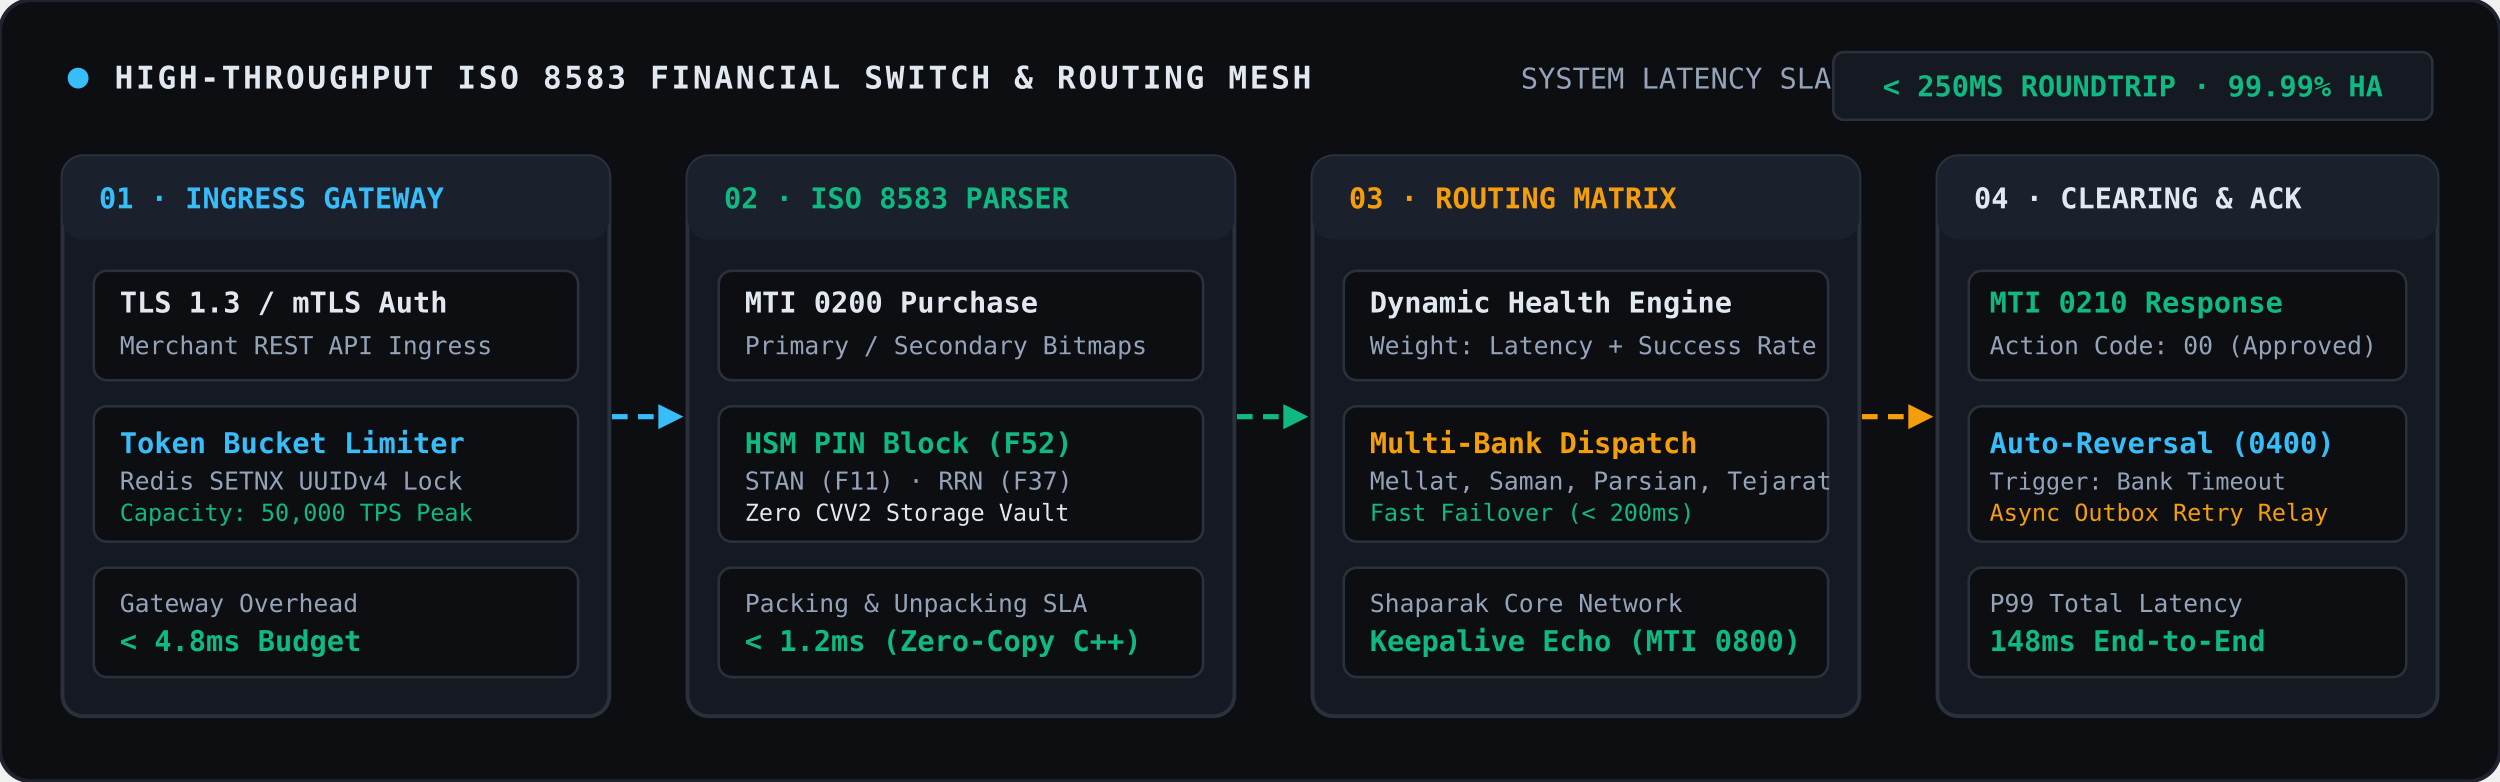
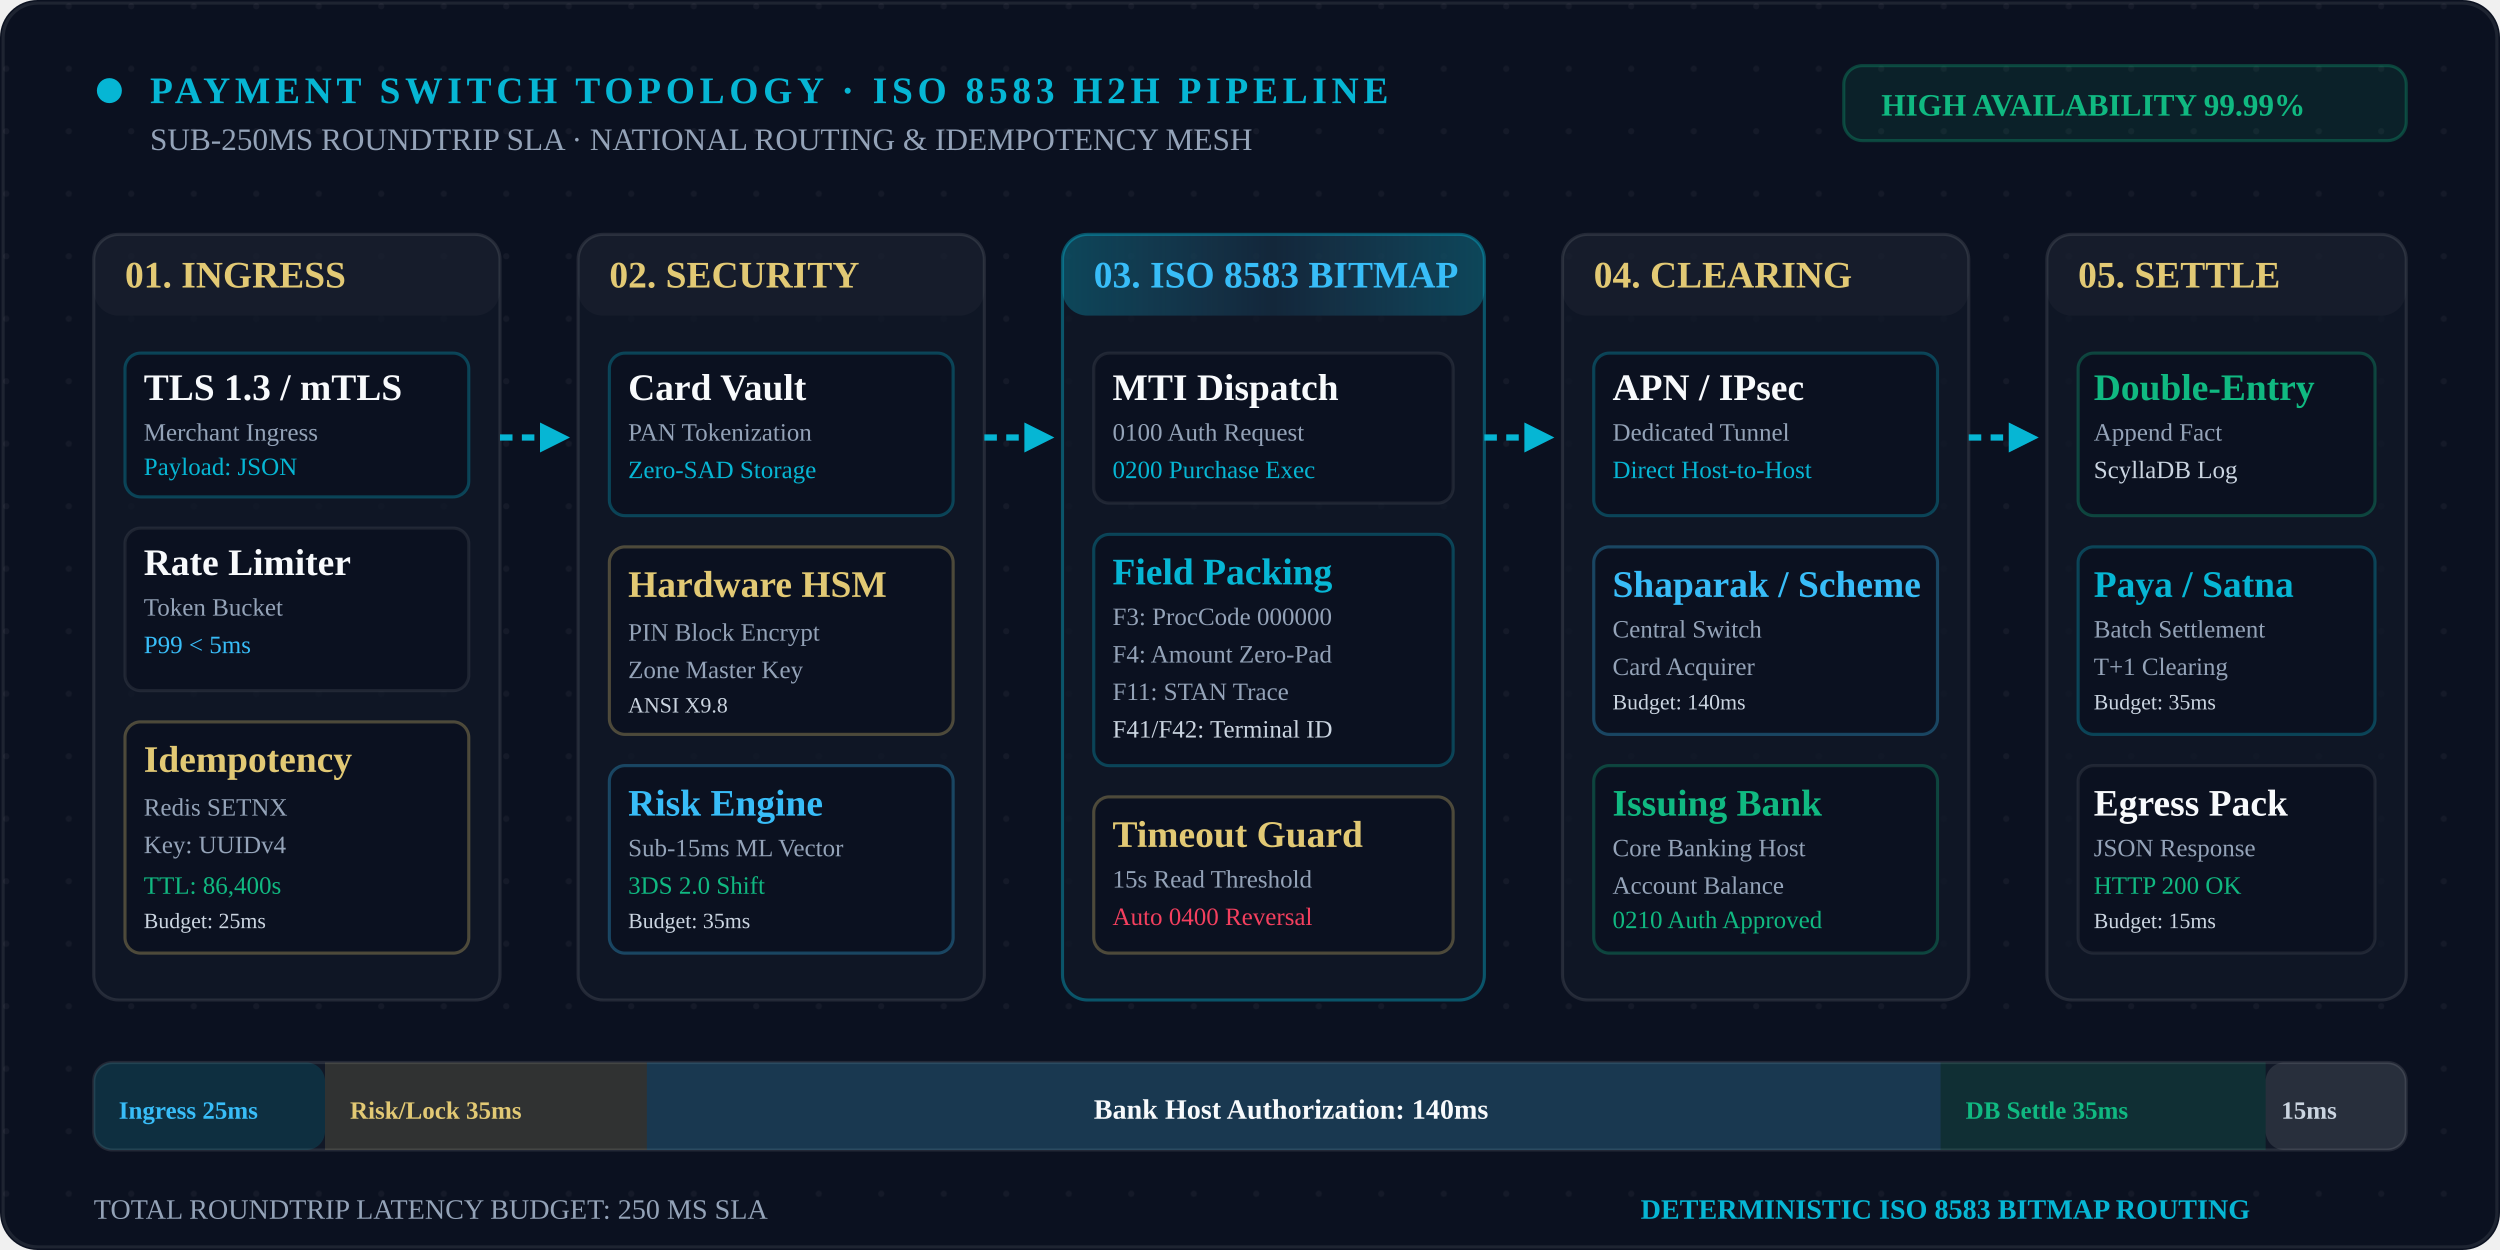
- <svg xmlns="http://www.w3.org/2000/svg" class="w-full h-auto" viewBox="0 0 960 300" preserveAspectRatio="xMidYMid meet" shape-rendering="geometricPrecision" text-rendering="geometricPrecision" dir="ltr">
+ <svg xmlns="http://www.w3.org/2000/svg" viewBox="0 0 800 400" width="100%" height="auto" class="w-full h-auto font-mono text-[11px]" dir="ltr">
  <defs>
-     <style>
-       .mono-txt { font-family: 'Geist Mono', 'JetBrains Mono', 'Fira Code', ui-monospace, monospace; }
-       @keyframes dashAnim { to { stroke-dashoffset: -20; } }
-       .flow-line { stroke-dasharray: 6 4; animation: dashAnim 1.2s linear infinite; }
-     </style>
-     <marker id="arrow-emerald-sw" viewBox="0 0 10 10" refX="6" refY="5" markerWidth="6" markerHeight="6" orient="auto-start-reverse">
-       <path d="M 0 1 L 8 5 L 0 9 z" fill="#10B981" />
+     <linearGradient id="switch-cyan-glow" x1="0%" y1="0%" x2="100%" y2="0%">
+       <stop offset="0%" stop-color="#06b6d4" stop-opacity="0.3" />
+       <stop offset="50%" stop-color="#38bdf8" stop-opacity="0.1" />
+       <stop offset="100%" stop-color="#06b6d4" stop-opacity="0.3" />
+     </linearGradient>
+     <pattern id="grid-dots-switch" width="20" height="20" patternUnits="userSpaceOnUse">
+       <circle cx="2" cy="2" r="1" fill="#ffffff" fill-opacity="0.04" />
+     </pattern>
+     <marker id="arrow-cyan-sw" viewBox="0 0 10 10" refX="6" refY="5" markerWidth="6" markerHeight="6" orient="auto-start-reverse">
+       <path d="M 0 1 L 8 5 L 0 9 z" fill="#06b6d4" />
    </marker>
-     <marker id="arrow-cyan-sw" viewBox="0 0 10 10" refX="6" refY="5" markerWidth="6" markerHeight="6" orient="auto-start-reverse">
-       <path d="M 0 1 L 8 5 L 0 9 z" fill="#38BDF8" />
-     </marker>
-     <marker id="arrow-amber-sw" viewBox="0 0 10 10" refX="6" refY="5" markerWidth="6" markerHeight="6" orient="auto-start-reverse">
-       <path d="M 0 1 L 8 5 L 0 9 z" fill="#F59E0B" />
+     <marker id="arrow-gold-sw" viewBox="0 0 10 10" refX="6" refY="5" markerWidth="6" markerHeight="6" orient="auto-start-reverse">
+       <path d="M 0 1 L 8 5 L 0 9 z" fill="#e2c974" />
    </marker>
  </defs>
-   <rect width="960" height="300" fill="#0C0E12" rx="12" stroke="#1E232D" stroke-width="1.5" />
-   <g transform="translate(24, 20)">
-     <circle cx="6" cy="10" r="4" fill="#38BDF8" />
-     <text x="20" y="14" fill="#E2E8F0" font-size="12" font-weight="700" letter-spacing="1" class="mono-txt">
-       HIGH-THROUGHPUT ISO 8583 FINANCIAL SWITCH &amp; ROUTING MESH
-     </text>
-     <text x="560" y="14" fill="#94A3B8" font-size="11" font-weight="500" class="mono-txt">
-       SYSTEM LATENCY SLA:
-     </text>
-     <rect x="680" y="0" width="230" height="26" rx="4" fill="#151921" stroke="#2A303C" />
-     <text x="795" y="17" fill="#10B981" font-size="11" font-weight="600" text-anchor="middle" class="mono-txt">
-       &lt; 250MS ROUNDTRIP · 99.99% HA
-     </text>
+   <rect width="800" height="400" fill="#0b1120" rx="12" />
+   <rect width="800" height="400" fill="url(#grid-dots-switch)" rx="12" />
+   <rect width="798" height="398" x="1" y="1" fill="none" stroke="#ffffff" stroke-opacity="0.08" rx="11" />
+   <g transform="translate(30, 24)">
+     <circle cx="5" cy="5" r="4" fill="#06b6d4" />
+     <text x="18" y="9" fill="#06b6d4" font-weight="700" letter-spacing="1.5">PAYMENT SWITCH TOPOLOGY · ISO 8583 H2H PIPELINE</text>
+     <text x="18" y="24" fill="#94a3b8" font-size="10">SUB-250MS ROUNDTRIP SLA · NATIONAL ROUTING &amp; IDEMPOTENCY MESH</text>
+     <rect x="560" y="-3" width="180" height="24" rx="6" fill="#10b981" fill-opacity="0.1" stroke="#10b981" stroke-opacity="0.3" />
+     <text x="572" y="13" fill="#10b981" font-size="10" font-weight="600">HIGH AVAILABILITY 99.99%</text>
  </g>
-   <path d="M 235 160 L 260 160" stroke="#38BDF8" stroke-width="2" class="flow-line" marker-end="url(#arrow-cyan-sw)" />
-   <path d="M 475 160 L 500 160" stroke="#10B981" stroke-width="2" class="flow-line" marker-end="url(#arrow-emerald-sw)" />
-   <path d="M 715 160 L 740 160" stroke="#F59E0B" stroke-width="2" class="flow-line" marker-end="url(#arrow-amber-sw)" />
-   <g transform="translate(24, 60)">
-     <rect width="210" height="215" rx="8" fill="#151921" stroke="#2A303C" stroke-width="1.5" />
-     <rect x="0" y="0" width="210" height="32" rx="8" fill="#1A202C" />
-     <text x="14" y="20" fill="#38BDF8" font-size="11" font-weight="700" class="mono-txt">01 · INGRESS GATEWAY</text>
-     <rect x="12" y="44" width="186" height="42" rx="5" fill="#0C0E12" stroke="#2A303C" />
-     <text x="22" y="60" fill="#E2E8F0" font-size="11" font-weight="600" class="mono-txt">TLS 1.3 / mTLS Auth</text>
-     <text x="22" y="76" fill="#94A3B8" font-size="9.5" class="mono-txt">Merchant REST API Ingress</text>
-     <rect x="12" y="96" width="186" height="52" rx="5" fill="#0C0E12" stroke="#2A303C" />
-     <text x="22" y="114" fill="#38BDF8" font-size="11" font-weight="600" class="mono-txt">Token Bucket Limiter</text>
-     <text x="22" y="128" fill="#94A3B8" font-size="9.5" class="mono-txt">Redis SETNX UUIDv4 Lock</text>
-     <text x="22" y="140" fill="#10B981" font-size="9" class="mono-txt">Capacity: 50,000 TPS Peak</text>
-     <rect x="12" y="158" width="186" height="42" rx="5" fill="#0C0E12" stroke="#2A303C" />
-     <text x="22" y="175" fill="#94A3B8" font-size="9.5" class="mono-txt">Gateway Overhead</text>
-     <text x="22" y="190" fill="#10B981" font-size="11" font-weight="600" class="mono-txt">&lt; 4.8ms Budget</text>
+   <g transform="translate(30, 75)">
+     <rect width="130" height="245" rx="8" fill="#111827" fill-opacity="0.8" stroke="#ffffff" stroke-opacity="0.1" />
+     <rect width="130" height="26" rx="8" fill="#ffffff" fill-opacity="0.03" />
+     <text x="10" y="17" fill="#e2c974" font-weight="700">01. INGRESS</text>
+     <rect x="10" y="38" width="110" height="46" rx="5" fill="#0b1120" stroke="#06b6d4" stroke-opacity="0.3" />
+     <text x="16" y="53" fill="#f8fafc" font-weight="600">TLS 1.3 / mTLS</text>
+     <text x="16" y="66" fill="#94a3b8" font-size="8">Merchant Ingress</text>
+     <text x="16" y="77" fill="#06b6d4" font-size="8">Payload: JSON</text>
+     <rect x="10" y="94" width="110" height="52" rx="5" fill="#0b1120" stroke="#ffffff" stroke-opacity="0.08" />
+     <text x="16" y="109" fill="#f8fafc" font-weight="600">Rate Limiter</text>
+     <text x="16" y="122" fill="#94a3b8" font-size="8">Token Bucket</text>
+     <text x="16" y="134" fill="#38bdf8" font-size="8">P99 &lt; 5ms</text>
+     <rect x="10" y="156" width="110" height="74" rx="5" fill="#0b1120" stroke="#e2c974" stroke-opacity="0.3" />
+     <text x="16" y="172" fill="#e2c974" font-weight="600">Idempotency</text>
+     <text x="16" y="186" fill="#94a3b8" font-size="8">Redis SETNX</text>
+     <text x="16" y="198" fill="#94a3b8" font-size="8">Key: UUIDv4</text>
+     <text x="16" y="211" fill="#10b981" font-size="8">TTL: 86,400s</text>
+     <text x="16" y="222" fill="#cbd5e1" font-size="7">Budget: 25ms</text>
  </g>
-   <g transform="translate(264, 60)">
-     <rect width="210" height="215" rx="8" fill="#151921" stroke="#2A303C" stroke-width="1.5" />
-     <rect x="0" y="0" width="210" height="32" rx="8" fill="#1A202C" />
-     <text x="14" y="20" fill="#10B981" font-size="11" font-weight="700" class="mono-txt">02 · ISO 8583 PARSER</text>
-     <rect x="12" y="44" width="186" height="42" rx="5" fill="#0C0E12" stroke="#2A303C" />
-     <text x="22" y="60" fill="#E2E8F0" font-size="11" font-weight="600" class="mono-txt">MTI 0200 Purchase</text>
-     <text x="22" y="76" fill="#94A3B8" font-size="9.5" class="mono-txt">Primary / Secondary Bitmaps</text>
-     <rect x="12" y="96" width="186" height="52" rx="5" fill="#0C0E12" stroke="#2A303C" />
-     <text x="22" y="114" fill="#10B981" font-size="11" font-weight="600" class="mono-txt">HSM PIN Block (F52)</text>
-     <text x="22" y="128" fill="#94A3B8" font-size="9.5" class="mono-txt">STAN (F11) · RRN (F37)</text>
-     <text x="22" y="140" fill="#E2E8F0" font-size="9" class="mono-txt">Zero CVV2 Storage Vault</text>
-     <rect x="12" y="158" width="186" height="42" rx="5" fill="#0C0E12" stroke="#2A303C" />
-     <text x="22" y="175" fill="#94A3B8" font-size="9.5" class="mono-txt">Packing &amp; Unpacking SLA</text>
-     <text x="22" y="190" fill="#10B981" font-size="11" font-weight="600" class="mono-txt">&lt; 1.2ms (Zero-Copy C++)</text>
+   <path d="M 160 140 L 180 140" fill="none" stroke="#06b6d4" stroke-width="2" stroke-dasharray="4 3" marker-end="url(#arrow-cyan-sw)" />
+   <g transform="translate(185, 75)">
+     <rect width="130" height="245" rx="8" fill="#111827" fill-opacity="0.8" stroke="#ffffff" stroke-opacity="0.1" />
+     <rect width="130" height="26" rx="8" fill="#ffffff" fill-opacity="0.03" />
+     <text x="10" y="17" fill="#e2c974" font-weight="700">02. SECURITY</text>
+     <rect x="10" y="38" width="110" height="52" rx="5" fill="#0b1120" stroke="#06b6d4" stroke-opacity="0.3" />
+     <text x="16" y="53" fill="#f8fafc" font-weight="600">Card Vault</text>
+     <text x="16" y="66" fill="#94a3b8" font-size="8">PAN Tokenization</text>
+     <text x="16" y="78" fill="#06b6d4" font-size="8">Zero-SAD Storage</text>
+     <rect x="10" y="100" width="110" height="60" rx="5" fill="#0b1120" stroke="#e2c974" stroke-opacity="0.3" />
+     <text x="16" y="116" fill="#e2c974" font-weight="600">Hardware HSM</text>
+     <text x="16" y="130" fill="#94a3b8" font-size="8">PIN Block Encrypt</text>
+     <text x="16" y="142" fill="#94a3b8" font-size="8">Zone Master Key</text>
+     <text x="16" y="153" fill="#cbd5e1" font-size="7">ANSI X9.8</text>
+     <rect x="10" y="170" width="110" height="60" rx="5" fill="#0b1120" stroke="#38bdf8" stroke-opacity="0.3" />
+     <text x="16" y="186" fill="#38bdf8" font-weight="600">Risk Engine</text>
+     <text x="16" y="199" fill="#94a3b8" font-size="8">Sub-15ms ML Vector</text>
+     <text x="16" y="211" fill="#10b981" font-size="8">3DS 2.0 Shift</text>
+     <text x="16" y="222" fill="#cbd5e1" font-size="7">Budget: 35ms</text>
  </g>
-   <g transform="translate(504, 60)">
-     <rect width="210" height="215" rx="8" fill="#151921" stroke="#2A303C" stroke-width="1.5" />
-     <rect x="0" y="0" width="210" height="32" rx="8" fill="#1A202C" />
-     <text x="14" y="20" fill="#F59E0B" font-size="11" font-weight="700" class="mono-txt">03 · ROUTING MATRIX</text>
-     <rect x="12" y="44" width="186" height="42" rx="5" fill="#0C0E12" stroke="#2A303C" />
-     <text x="22" y="60" fill="#E2E8F0" font-size="11" font-weight="600" class="mono-txt">Dynamic Health Engine</text>
-     <text x="22" y="76" fill="#94A3B8" font-size="9.5" class="mono-txt">Weight: Latency + Success Rate</text>
-     <rect x="12" y="96" width="186" height="52" rx="5" fill="#0C0E12" stroke="#2A303C" />
-     <text x="22" y="114" fill="#F59E0B" font-size="11" font-weight="600" class="mono-txt">Multi-Bank Dispatch</text>
-     <text x="22" y="128" fill="#94A3B8" font-size="9.5" class="mono-txt">Mellat, Saman, Parsian, Tejarat</text>
-     <text x="22" y="140" fill="#10B981" font-size="9" class="mono-txt">Fast Failover (&lt; 200ms)</text>
-     <rect x="12" y="158" width="186" height="42" rx="5" fill="#0C0E12" stroke="#2A303C" />
-     <text x="22" y="175" fill="#94A3B8" font-size="9.5" class="mono-txt">Shaparak Core Network</text>
-     <text x="22" y="190" fill="#10B981" font-size="11" font-weight="600" class="mono-txt">Keepalive Echo (MTI 0800)</text>
+   <path d="M 315 140 L 335 140" fill="none" stroke="#06b6d4" stroke-width="2" stroke-dasharray="4 3" marker-end="url(#arrow-cyan-sw)" />
+   <g transform="translate(340, 75)">
+     <rect width="135" height="245" rx="8" fill="#111827" fill-opacity="0.8" stroke="#06b6d4" stroke-opacity="0.4" />
+     <rect width="135" height="26" rx="8" fill="url(#switch-cyan-glow)" />
+     <text x="10" y="17" fill="#38bdf8" font-weight="700">03. ISO 8583 BITMAP</text>
+     <rect x="10" y="38" width="115" height="48" rx="5" fill="#0b1120" stroke="#ffffff" stroke-opacity="0.08" />
+     <text x="16" y="53" fill="#f8fafc" font-weight="600">MTI Dispatch</text>
+     <text x="16" y="66" fill="#94a3b8" font-size="8">0100 Auth Request</text>
+     <text x="16" y="78" fill="#06b6d4" font-size="8">0200 Purchase Exec</text>
+     <rect x="10" y="96" width="115" height="74" rx="5" fill="#0b1120" stroke="#06b6d4" stroke-opacity="0.3" />
+     <text x="16" y="112" fill="#06b6d4" font-weight="600">Field Packing</text>
+     <text x="16" y="125" fill="#94a3b8" font-size="8">F3: ProcCode 000000</text>
+     <text x="16" y="137" fill="#94a3b8" font-size="8">F4: Amount Zero-Pad</text>
+     <text x="16" y="149" fill="#94a3b8" font-size="8">F11: STAN Trace</text>
+     <text x="16" y="161" fill="#cbd5e1" font-size="8">F41/F42: Terminal ID</text>
+     <rect x="10" y="180" width="115" height="50" rx="5" fill="#0b1120" stroke="#e2c974" stroke-opacity="0.3" />
+     <text x="16" y="196" fill="#e2c974" font-weight="600">Timeout Guard</text>
+     <text x="16" y="209" fill="#94a3b8" font-size="8">15s Read Threshold</text>
+     <text x="16" y="221" fill="#f43f5e" font-size="8">Auto 0400 Reversal</text>
  </g>
-   <g transform="translate(744, 60)">
-     <rect width="192" height="215" rx="8" fill="#151921" stroke="#2A303C" stroke-width="1.5" />
-     <rect x="0" y="0" width="192" height="32" rx="8" fill="#1A202C" />
-     <text x="14" y="20" fill="#E2E8F0" font-size="11" font-weight="700" class="mono-txt">04 · CLEARING &amp; ACK</text>
-     <rect x="12" y="44" width="168" height="42" rx="5" fill="#0C0E12" stroke="#2A303C" />
-     <text x="20" y="60" fill="#10B981" font-size="11" font-weight="600" class="mono-txt">MTI 0210 Response</text>
-     <text x="20" y="76" fill="#94A3B8" font-size="9.5" class="mono-txt">Action Code: 00 (Approved)</text>
-     <rect x="12" y="96" width="168" height="52" rx="5" fill="#0C0E12" stroke="#2A303C" />
-     <text x="20" y="114" fill="#38BDF8" font-size="11" font-weight="600" class="mono-txt">Auto-Reversal (0400)</text>
-     <text x="20" y="128" fill="#94A3B8" font-size="9" class="mono-txt">Trigger: Bank Timeout</text>
-     <text x="20" y="140" fill="#F59E0B" font-size="9" class="mono-txt">Async Outbox Retry Relay</text>
-     <rect x="12" y="158" width="168" height="42" rx="5" fill="#0C0E12" stroke="#2A303C" />
-     <text x="20" y="175" fill="#94A3B8" font-size="9.5" class="mono-txt">P99 Total Latency</text>
-     <text x="20" y="190" fill="#10B981" font-size="11" font-weight="600" class="mono-txt">148ms End-to-End</text>
+   <path d="M 475 140 L 495 140" fill="none" stroke="#06b6d4" stroke-width="2" stroke-dasharray="4 3" marker-end="url(#arrow-cyan-sw)" />
+   <g transform="translate(500, 75)">
+     <rect width="130" height="245" rx="8" fill="#111827" fill-opacity="0.8" stroke="#ffffff" stroke-opacity="0.1" />
+     <rect width="130" height="26" rx="8" fill="#ffffff" fill-opacity="0.03" />
+     <text x="10" y="17" fill="#e2c974" font-weight="700">04. CLEARING</text>
+     <rect x="10" y="38" width="110" height="52" rx="5" fill="#0b1120" stroke="#06b6d4" stroke-opacity="0.3" />
+     <text x="16" y="53" fill="#f8fafc" font-weight="600">APN / IPsec</text>
+     <text x="16" y="66" fill="#94a3b8" font-size="8">Dedicated Tunnel</text>
+     <text x="16" y="78" fill="#06b6d4" font-size="8">Direct Host-to-Host</text>
+     <rect x="10" y="100" width="110" height="60" rx="5" fill="#0b1120" stroke="#38bdf8" stroke-opacity="0.3" />
+     <text x="16" y="116" fill="#38bdf8" font-weight="600">Shaparak / Scheme</text>
+     <text x="16" y="129" fill="#94a3b8" font-size="8">Central Switch</text>
+     <text x="16" y="141" fill="#94a3b8" font-size="8">Card Acquirer</text>
+     <text x="16" y="152" fill="#cbd5e1" font-size="7">Budget: 140ms</text>
+     <rect x="10" y="170" width="110" height="60" rx="5" fill="#0b1120" stroke="#10b981" stroke-opacity="0.3" />
+     <text x="16" y="186" fill="#10b981" font-weight="600">Issuing Bank</text>
+     <text x="16" y="199" fill="#94a3b8" font-size="8">Core Banking Host</text>
+     <text x="16" y="211" fill="#94a3b8" font-size="8">Account Balance</text>
+     <text x="16" y="222" fill="#10b981" font-size="8">0210 Auth Approved</text>
+   </g>
+   <path d="M 630 140 L 650 140" fill="none" stroke="#06b6d4" stroke-width="2" stroke-dasharray="4 3" marker-end="url(#arrow-cyan-sw)" />
+   <g transform="translate(655, 75)">
+     <rect width="115" height="245" rx="8" fill="#111827" fill-opacity="0.8" stroke="#ffffff" stroke-opacity="0.1" />
+     <rect width="115" height="26" rx="8" fill="#ffffff" fill-opacity="0.03" />
+     <text x="10" y="17" fill="#e2c974" font-weight="700">05. SETTLE</text>
+     <rect x="10" y="38" width="95" height="52" rx="5" fill="#0b1120" stroke="#10b981" stroke-opacity="0.3" />
+     <text x="15" y="53" fill="#10b981" font-weight="600">Double-Entry</text>
+     <text x="15" y="66" fill="#94a3b8" font-size="8">Append Fact</text>
+     <text x="15" y="78" fill="#cbd5e1" font-size="8">ScyllaDB Log</text>
+     <rect x="10" y="100" width="95" height="60" rx="5" fill="#0b1120" stroke="#06b6d4" stroke-opacity="0.3" />
+     <text x="15" y="116" fill="#06b6d4" font-weight="600">Paya / Satna</text>
+     <text x="15" y="129" fill="#94a3b8" font-size="8">Batch Settlement</text>
+     <text x="15" y="141" fill="#94a3b8" font-size="8">T+1 Clearing</text>
+     <text x="15" y="152" fill="#cbd5e1" font-size="7">Budget: 35ms</text>
+     <rect x="10" y="170" width="95" height="60" rx="5" fill="#0b1120" stroke="#ffffff" stroke-opacity="0.08" />
+     <text x="15" y="186" fill="#f8fafc" font-weight="600">Egress Pack</text>
+     <text x="15" y="199" fill="#94a3b8" font-size="8">JSON Response</text>
+     <text x="15" y="211" fill="#10b981" font-size="8">HTTP 200 OK</text>
+     <text x="15" y="222" fill="#cbd5e1" font-size="7">Budget: 15ms</text>
+   </g>
+   <g transform="translate(30, 340)">
+     <rect width="740" height="28" rx="6" fill="#111827" stroke="#ffffff" stroke-opacity="0.1" />
+     <rect x="0" y="0" width="74" height="28" rx="6" fill="#06b6d4" fill-opacity="0.15" />
+     <text x="8" y="18" fill="#38bdf8" font-size="8" font-weight="600">Ingress 25ms</text>
+     <rect x="74" y="0" width="103" height="28" fill="#e2c974" fill-opacity="0.15" />
+     <text x="82" y="18" fill="#e2c974" font-size="8" font-weight="600">Risk/Lock 35ms</text>
+     <rect x="177" y="0" width="414" height="28" fill="#38bdf8" fill-opacity="0.2" />
+     <text x="320" y="18" fill="#f8fafc" font-size="9" font-weight="700">Bank Host Authorization: 140ms</text>
+     <rect x="591" y="0" width="104" height="28" fill="#10b981" fill-opacity="0.15" />
+     <text x="599" y="18" fill="#10b981" font-size="8" font-weight="600">DB Settle 35ms</text>
+     <rect x="695" y="0" width="45" height="28" rx="6" fill="#ffffff" fill-opacity="0.1" />
+     <text x="700" y="18" fill="#cbd5e1" font-size="8" font-weight="600">15ms</text>
+   </g>
+   <g transform="translate(30, 385)">
+     <text x="0" y="5" fill="#94a3b8" font-size="9">TOTAL ROUNDTRIP LATENCY BUDGET: 250 MS SLA</text>
+     <text x="495" y="5" fill="#06b6d4" font-size="9" font-weight="600">DETERMINISTIC ISO 8583 BITMAP ROUTING</text>
  </g>
</svg>
